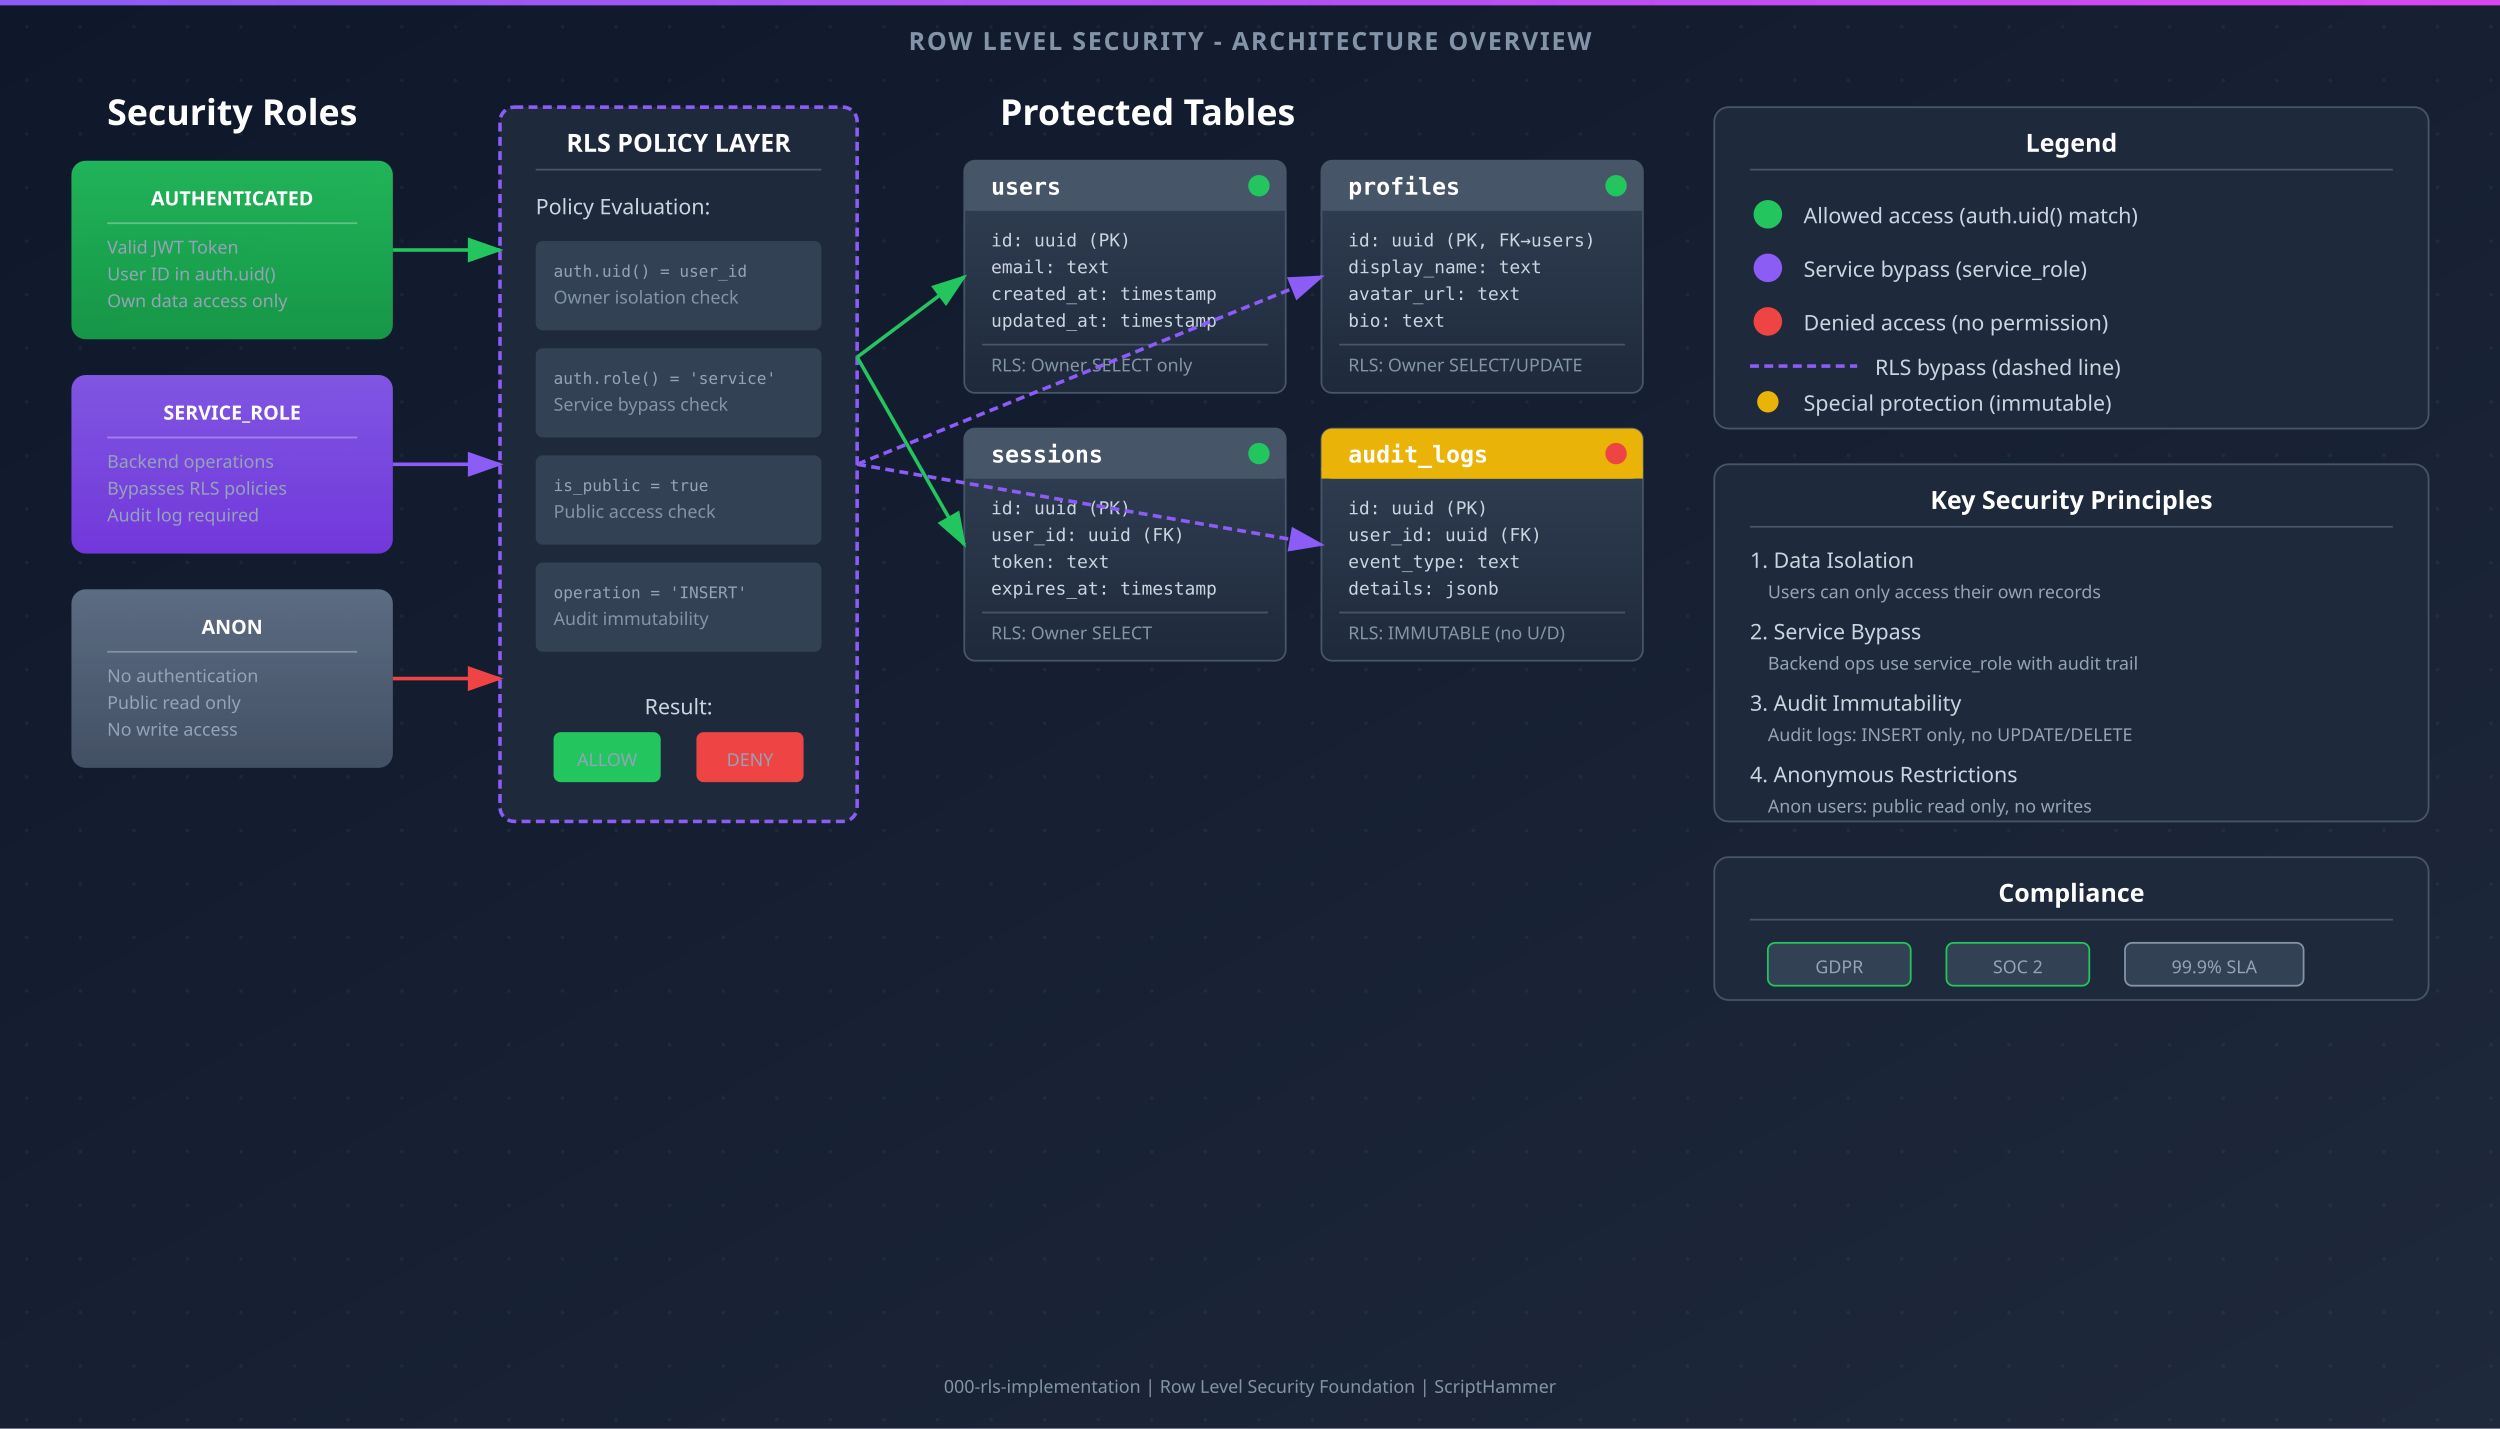
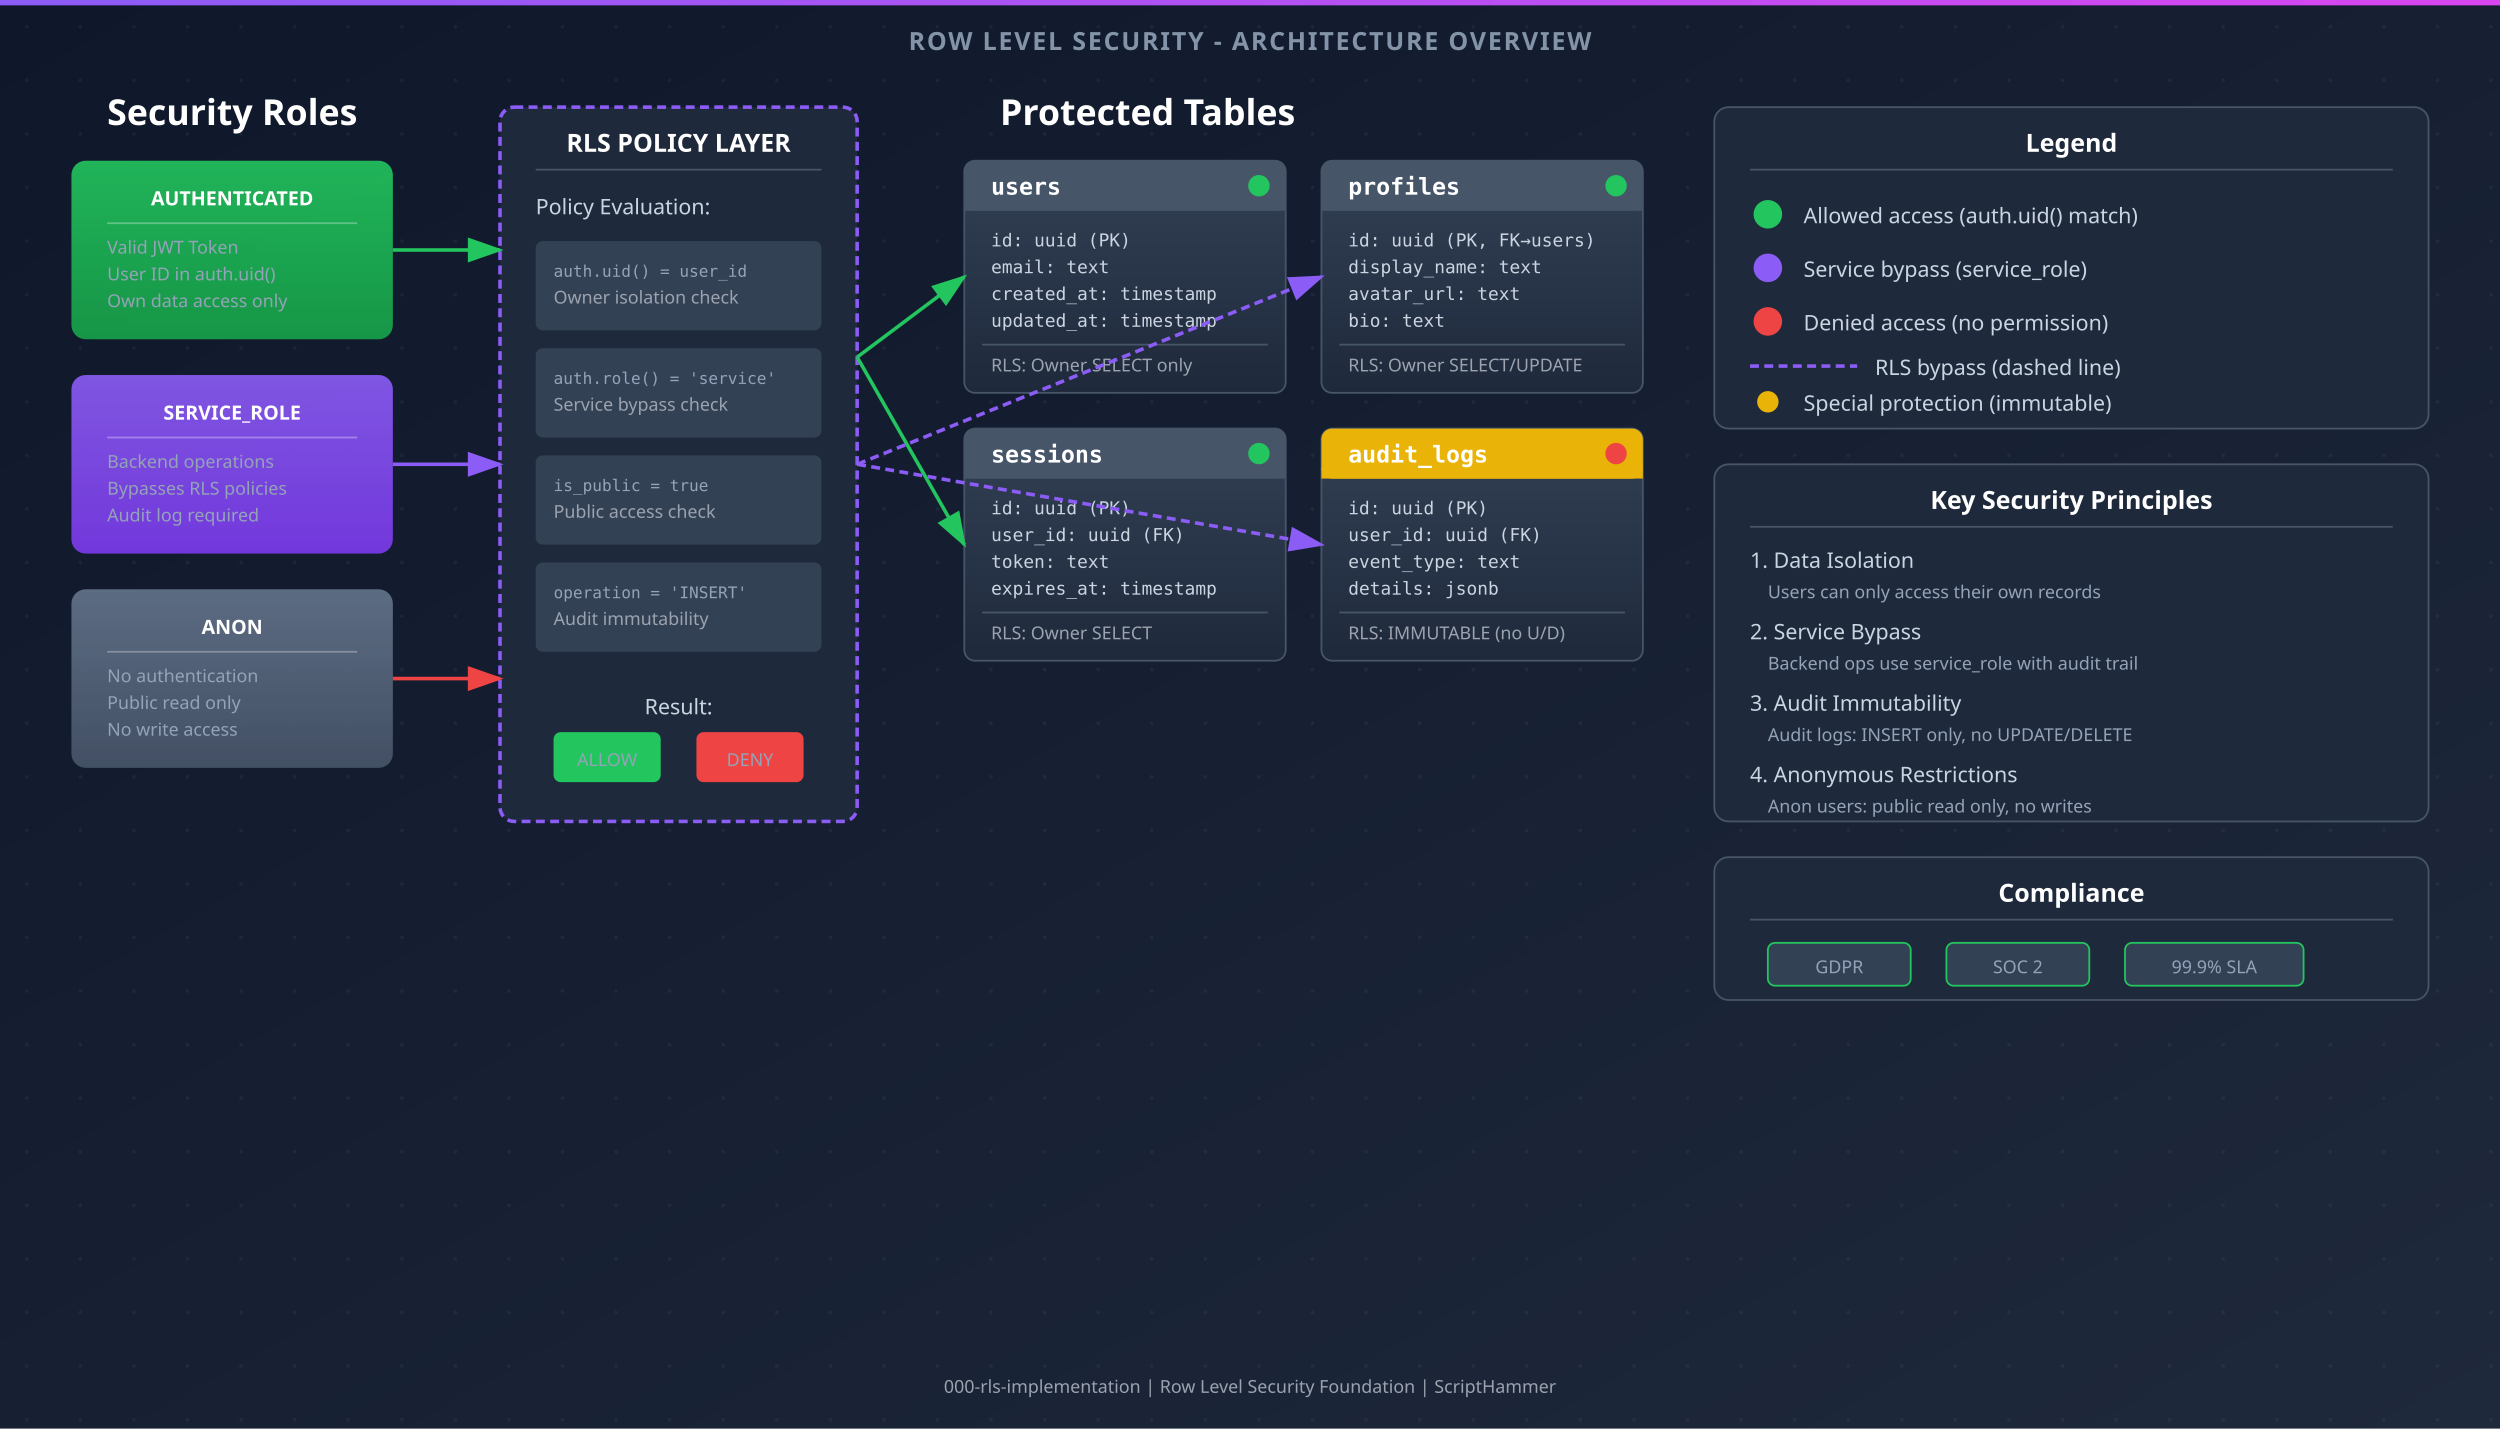
<svg xmlns="http://www.w3.org/2000/svg" viewBox="0 0 1400 800" width="1400" height="800">
  <defs>
    <linearGradient id="bgGrad" x1="0%" y1="0%" x2="100%" y2="100%">
      <stop offset="0%" style="stop-color:#0f172a" />
      <stop offset="100%" style="stop-color:#1e293b" />
    </linearGradient>
    <linearGradient id="accentGrad" x1="0%" y1="0%" x2="100%" y2="0%">
      <stop offset="0%" style="stop-color:#8b5cf6" />
      <stop offset="100%" style="stop-color:#d946ef" />
    </linearGradient>
    <linearGradient id="tableGrad" x1="0%" y1="0%" x2="0%" y2="100%">
      <stop offset="0%" style="stop-color:#334155" />
      <stop offset="100%" style="stop-color:#1e293b" />
    </linearGradient>
    <linearGradient id="roleAuthGrad" x1="0%" y1="0%" x2="0%" y2="100%">
      <stop offset="0%" style="stop-color:#22c55e" />
      <stop offset="100%" style="stop-color:#16a34a" />
    </linearGradient>
    <linearGradient id="roleServiceGrad" x1="0%" y1="0%" x2="0%" y2="100%">
      <stop offset="0%" style="stop-color:#8b5cf6" />
      <stop offset="100%" style="stop-color:#7c3aed" />
    </linearGradient>
    <linearGradient id="roleAnonGrad" x1="0%" y1="0%" x2="0%" y2="100%">
      <stop offset="0%" style="stop-color:#64748b" />
      <stop offset="100%" style="stop-color:#475569" />
    </linearGradient>
    <marker id="arrowhead" markerWidth="10" markerHeight="7" refX="9" refY="3.5" orient="auto">
      <polygon points="0 0, 10 3.5, 0 7" fill="#8b5cf6" />
    </marker>
    <marker id="arrowheadGreen" markerWidth="10" markerHeight="7" refX="9" refY="3.5" orient="auto">
      <polygon points="0 0, 10 3.5, 0 7" fill="#22c55e" />
    </marker>
    <marker id="arrowheadRed" markerWidth="10" markerHeight="7" refX="9" refY="3.5" orient="auto">
      <polygon points="0 0, 10 3.5, 0 7" fill="#ef4444" />
    </marker>
    <style>
      .heading-lg { fill: #ffffff; font-family: system-ui, sans-serif; font-size: 20px; font-weight: bold; }
      .heading { fill: #ffffff; font-family: system-ui, sans-serif; font-size: 14px; font-weight: bold; }
      .heading-sm { fill: #ffffff; font-family: system-ui, sans-serif; font-size: 12px; font-weight: bold; }
      .text-md { fill: #cbd5e1; font-family: system-ui, sans-serif; font-size: 12px; }
      .text-sm { fill: #94a3b8; font-family: system-ui, sans-serif; font-size: 10px; }
-       .text-muted { fill: #8494a8; font-family: system-ui, sans-serif; font-size: 10px; }
-       .annotation { fill: #6d28d9; font-family: monospace; font-size: 10px; }
+       .text-muted { fill: #9ca3af; font-family: system-ui, sans-serif; font-size: 10px; }
+       .annotation { fill: #a78bfa; font-family: monospace; font-size: 10px; }
      .table-name { fill: #ffffff; font-family: monospace; font-size: 13px; font-weight: bold; }
      .column-name { fill: #cbd5e1; font-family: monospace; font-size: 10px; }
      .role-label { fill: #ffffff; font-family: system-ui, sans-serif; font-size: 11px; font-weight: bold; }
      .policy-text { fill: #94a3b8; font-family: monospace; font-size: 9px; }
    </style>
  </defs>
  <rect width="1400" height="800" fill="url(#bgGrad)" />
  <g opacity="0.05">
    <pattern id="dots" width="30" height="30" patternUnits="userSpaceOnUse">
      <circle cx="15" cy="15" r="1" fill="#fff" />
    </pattern>
    <rect width="1400" height="800" fill="url(#dots)" />
  </g>
  <rect x="0" y="0" width="1400" height="3" fill="url(#accentGrad)" />
  <text x="700" y="28" text-anchor="middle" font-family="system-ui, sans-serif" font-size="14" font-weight="600" fill="#8494a8" letter-spacing="1">ROW LEVEL SECURITY - ARCHITECTURE OVERVIEW</text>
  <text x="60" y="70" class="heading-lg">Security Roles</text>
  <g transform="translate(40, 90)">
    <rect x="0" y="0" width="180" height="100" rx="8" fill="url(#roleAuthGrad)" opacity="0.9" />
    <text x="90" y="25" text-anchor="middle" class="role-label">AUTHENTICATED</text>
    <line x1="20" y1="35" x2="160" y2="35" stroke="#ffffff" stroke-opacity="0.3" />
    <text x="20" y="52" class="text-sm" fill="#dcfce7">Valid JWT Token</text>
    <text x="20" y="67" class="text-sm" fill="#dcfce7">User ID in auth.uid()</text>
    <text x="20" y="82" class="text-sm" fill="#dcfce7">Own data access only</text>
  </g>
  <g transform="translate(40, 210)">
    <rect x="0" y="0" width="180" height="100" rx="8" fill="url(#roleServiceGrad)" opacity="0.9" />
    <text x="90" y="25" text-anchor="middle" class="role-label">SERVICE_ROLE</text>
    <line x1="20" y1="35" x2="160" y2="35" stroke="#ffffff" stroke-opacity="0.3" />
    <text x="20" y="52" class="text-sm" fill="#e9d5ff">Backend operations</text>
    <text x="20" y="67" class="text-sm" fill="#e9d5ff">Bypasses RLS policies</text>
    <text x="20" y="82" class="text-sm" fill="#e9d5ff">Audit log required</text>
  </g>
  <g transform="translate(40, 330)">
    <rect x="0" y="0" width="180" height="100" rx="8" fill="url(#roleAnonGrad)" opacity="0.9" />
    <text x="90" y="25" text-anchor="middle" class="role-label">ANON</text>
    <line x1="20" y1="35" x2="160" y2="35" stroke="#ffffff" stroke-opacity="0.3" />
    <text x="20" y="52" class="text-sm" fill="#e2e8f0">No authentication</text>
    <text x="20" y="67" class="text-sm" fill="#e2e8f0">Public read only</text>
    <text x="20" y="82" class="text-sm" fill="#e2e8f0">No write access</text>
  </g>
  <g transform="translate(280, 60)">
    <rect x="0" y="0" width="200" height="400" rx="8" fill="#1e293b" stroke="#8b5cf6" stroke-width="2" stroke-dasharray="5,3" />
    <text x="100" y="25" text-anchor="middle" class="heading">RLS POLICY LAYER</text>
    <line x1="20" y1="35" x2="180" y2="35" stroke="#475569" />
    <text x="20" y="60" class="text-md" fill="#cbd5e1">Policy Evaluation:</text>
    <rect x="20" y="75" width="160" height="50" rx="4" fill="#334155" />
    <text x="30" y="95" class="policy-text">auth.uid() = user_id</text>
    <text x="30" y="110" class="text-muted">Owner isolation check</text>
    <rect x="20" y="135" width="160" height="50" rx="4" fill="#334155" />
    <text x="30" y="155" class="policy-text">auth.role() = 'service'</text>
    <text x="30" y="170" class="text-muted">Service bypass check</text>
    <rect x="20" y="195" width="160" height="50" rx="4" fill="#334155" />
    <text x="30" y="215" class="policy-text">is_public = true</text>
    <text x="30" y="230" class="text-muted">Public access check</text>
    <rect x="20" y="255" width="160" height="50" rx="4" fill="#334155" />
    <text x="30" y="275" class="policy-text">operation = 'INSERT'</text>
    <text x="30" y="290" class="text-muted">Audit immutability</text>
    <text x="100" y="340" text-anchor="middle" class="text-md" fill="#cbd5e1">Result:</text>
    <rect x="30" y="350" width="60" height="28" rx="4" fill="#22c55e" />
    <text x="60" y="369" text-anchor="middle" class="text-sm" fill="#ffffff">ALLOW</text>
    <rect x="110" y="350" width="60" height="28" rx="4" fill="#ef4444" />
    <text x="140" y="369" text-anchor="middle" class="text-sm" fill="#ffffff">DENY</text>
  </g>
  <text x="560" y="70" class="heading-lg">Protected Tables</text>
  <g transform="translate(540, 90)">
    <rect x="0" y="0" width="180" height="130" rx="6" fill="url(#tableGrad)" stroke="#475569" />
    <rect x="0" y="0" width="180" height="28" rx="6" fill="#475569" />
    <rect x="0" y="22" width="180" height="6" fill="#475569" />
    <text x="15" y="19" class="table-name">users</text>
    <circle cx="165" cy="14" r="6" fill="#22c55e" />
    <text x="15" y="48" class="column-name">id: uuid (PK)</text>
    <text x="15" y="63" class="column-name">email: text</text>
    <text x="15" y="78" class="column-name">created_at: timestamp</text>
    <text x="15" y="93" class="column-name">updated_at: timestamp</text>
    <line x1="10" y1="103" x2="170" y2="103" stroke="#475569" />
    <text x="15" y="118" class="text-muted">RLS: Owner SELECT only</text>
  </g>
  <g transform="translate(740, 90)">
    <rect x="0" y="0" width="180" height="130" rx="6" fill="url(#tableGrad)" stroke="#475569" />
    <rect x="0" y="0" width="180" height="28" rx="6" fill="#475569" />
    <rect x="0" y="22" width="180" height="6" fill="#475569" />
    <text x="15" y="19" class="table-name">profiles</text>
    <circle cx="165" cy="14" r="6" fill="#22c55e" />
    <text x="15" y="48" class="column-name">id: uuid (PK, FK→users)</text>
    <text x="15" y="63" class="column-name">display_name: text</text>
    <text x="15" y="78" class="column-name">avatar_url: text</text>
    <text x="15" y="93" class="column-name">bio: text</text>
    <line x1="10" y1="103" x2="170" y2="103" stroke="#475569" />
    <text x="15" y="118" class="text-muted">RLS: Owner SELECT/UPDATE</text>
  </g>
  <g transform="translate(540, 240)">
    <rect x="0" y="0" width="180" height="130" rx="6" fill="url(#tableGrad)" stroke="#475569" />
    <rect x="0" y="0" width="180" height="28" rx="6" fill="#475569" />
    <rect x="0" y="22" width="180" height="6" fill="#475569" />
    <text x="15" y="19" class="table-name">sessions</text>
    <circle cx="165" cy="14" r="6" fill="#22c55e" />
    <text x="15" y="48" class="column-name">id: uuid (PK)</text>
    <text x="15" y="63" class="column-name">user_id: uuid (FK)</text>
    <text x="15" y="78" class="column-name">token: text</text>
    <text x="15" y="93" class="column-name">expires_at: timestamp</text>
    <line x1="10" y1="103" x2="170" y2="103" stroke="#475569" />
    <text x="15" y="118" class="text-muted">RLS: Owner SELECT</text>
  </g>
  <g transform="translate(740, 240)">
    <rect x="0" y="0" width="180" height="130" rx="6" fill="url(#tableGrad)" stroke="#475569" />
    <rect x="0" y="0" width="180" height="28" rx="6" fill="#eab308" />
    <rect x="0" y="22" width="180" height="6" fill="#eab308" />
    <text x="15" y="19" class="table-name" fill="#1e293b">audit_logs</text>
    <circle cx="165" cy="14" r="6" fill="#ef4444" />
    <text x="15" y="48" class="column-name">id: uuid (PK)</text>
    <text x="15" y="63" class="column-name">user_id: uuid (FK)</text>
    <text x="15" y="78" class="column-name">event_type: text</text>
    <text x="15" y="93" class="column-name">details: jsonb</text>
    <line x1="10" y1="103" x2="170" y2="103" stroke="#475569" />
    <text x="15" y="118" class="text-muted">RLS: IMMUTABLE (no U/D)</text>
  </g>
  <path d="M 220 140 L 280 140" stroke="#22c55e" stroke-width="2" marker-end="url(#arrowheadGreen)" fill="none" />
  <path d="M 480 200 L 540 155" stroke="#22c55e" stroke-width="2" marker-end="url(#arrowheadGreen)" fill="none" />
  <path d="M 480 200 L 540 305" stroke="#22c55e" stroke-width="2" marker-end="url(#arrowheadGreen)" fill="none" />
  <path d="M 220 260 L 280 260" stroke="#8b5cf6" stroke-width="2" marker-end="url(#arrowhead)" fill="none" />
  <path d="M 480 260 L 740 155" stroke="#8b5cf6" stroke-width="2" stroke-dasharray="5,3" marker-end="url(#arrowhead)" fill="none" />
  <path d="M 480 260 L 740 305" stroke="#8b5cf6" stroke-width="2" stroke-dasharray="5,3" marker-end="url(#arrowhead)" fill="none" />
  <path d="M 220 380 L 280 380" stroke="#ef4444" stroke-width="2" marker-end="url(#arrowheadRed)" fill="none" />
  <g transform="translate(960, 60)">
    <rect x="0" y="0" width="400" height="180" rx="8" fill="#1e293b" stroke="#475569" />
    <text x="200" y="25" text-anchor="middle" class="heading">Legend</text>
    <line x1="20" y1="35" x2="380" y2="35" stroke="#475569" />
    <circle cx="30" cy="60" r="8" fill="#22c55e" />
    <text x="50" y="65" class="text-md">Allowed access (auth.uid() match)</text>
    <circle cx="30" cy="90" r="8" fill="#8b5cf6" />
    <text x="50" y="95" class="text-md">Service bypass (service_role)</text>
    <circle cx="30" cy="120" r="8" fill="#ef4444" />
    <text x="50" y="125" class="text-md">Denied access (no permission)</text>
    <line x1="20" y1="145" x2="80" y2="145" stroke="#8b5cf6" stroke-width="2" stroke-dasharray="5,3" />
    <text x="90" y="150" class="text-md">RLS bypass (dashed line)</text>
    <circle cx="30" cy="165" r="6" fill="#eab308" />
    <text x="50" y="170" class="text-md">Special protection (immutable)</text>
  </g>
  <g transform="translate(960, 260)">
    <rect x="0" y="0" width="400" height="200" rx="8" fill="#1e293b" stroke="#475569" />
    <text x="200" y="25" text-anchor="middle" class="heading">Key Security Principles</text>
    <line x1="20" y1="35" x2="380" y2="35" stroke="#475569" />
    <text x="20" y="58" class="text-md" fill="#22c55e">1. Data Isolation</text>
    <text x="30" y="75" class="text-sm">Users can only access their own records</text>
    <text x="20" y="98" class="text-md" fill="#8b5cf6">2. Service Bypass</text>
    <text x="30" y="115" class="text-sm">Backend ops use service_role with audit trail</text>
    <text x="20" y="138" class="text-md" fill="#eab308">3. Audit Immutability</text>
    <text x="30" y="155" class="text-sm">Audit logs: INSERT only, no UPDATE/DELETE</text>
    <text x="20" y="178" class="text-md" fill="#ef4444">4. Anonymous Restrictions</text>
    <text x="30" y="195" class="text-sm">Anon users: public read only, no writes</text>
  </g>
  <g transform="translate(960, 480)">
    <rect x="0" y="0" width="400" height="80" rx="8" fill="#1e293b" stroke="#475569" />
    <text x="200" y="25" text-anchor="middle" class="heading">Compliance</text>
    <line x1="20" y1="35" x2="380" y2="35" stroke="#475569" />
    <rect x="30" y="48" width="80" height="24" rx="4" fill="#334155" stroke="#22c55e" />
    <text x="70" y="65" text-anchor="middle" class="text-sm" fill="#22c55e">GDPR</text>
    <rect x="130" y="48" width="80" height="24" rx="4" fill="#334155" stroke="#22c55e" />
    <text x="170" y="65" text-anchor="middle" class="text-sm" fill="#22c55e">SOC 2</text>
-     <rect x="230" y="48" width="100" height="24" rx="4" fill="#334155" stroke="#8494a8" />
-     <text x="280" y="65" text-anchor="middle" class="text-sm" fill="#8494a8">99.9% SLA</text>
+     <rect x="230" y="48" width="100" height="24" rx="4" fill="#334155" stroke="#22c55e" />
+     <text x="280" y="65" text-anchor="middle" class="text-sm" fill="#22c55e">99.9% SLA</text>
  </g>
  <text x="700" y="780" text-anchor="middle" class="text-muted">000-rls-implementation | Row Level Security Foundation | ScriptHammer</text>
</svg>
